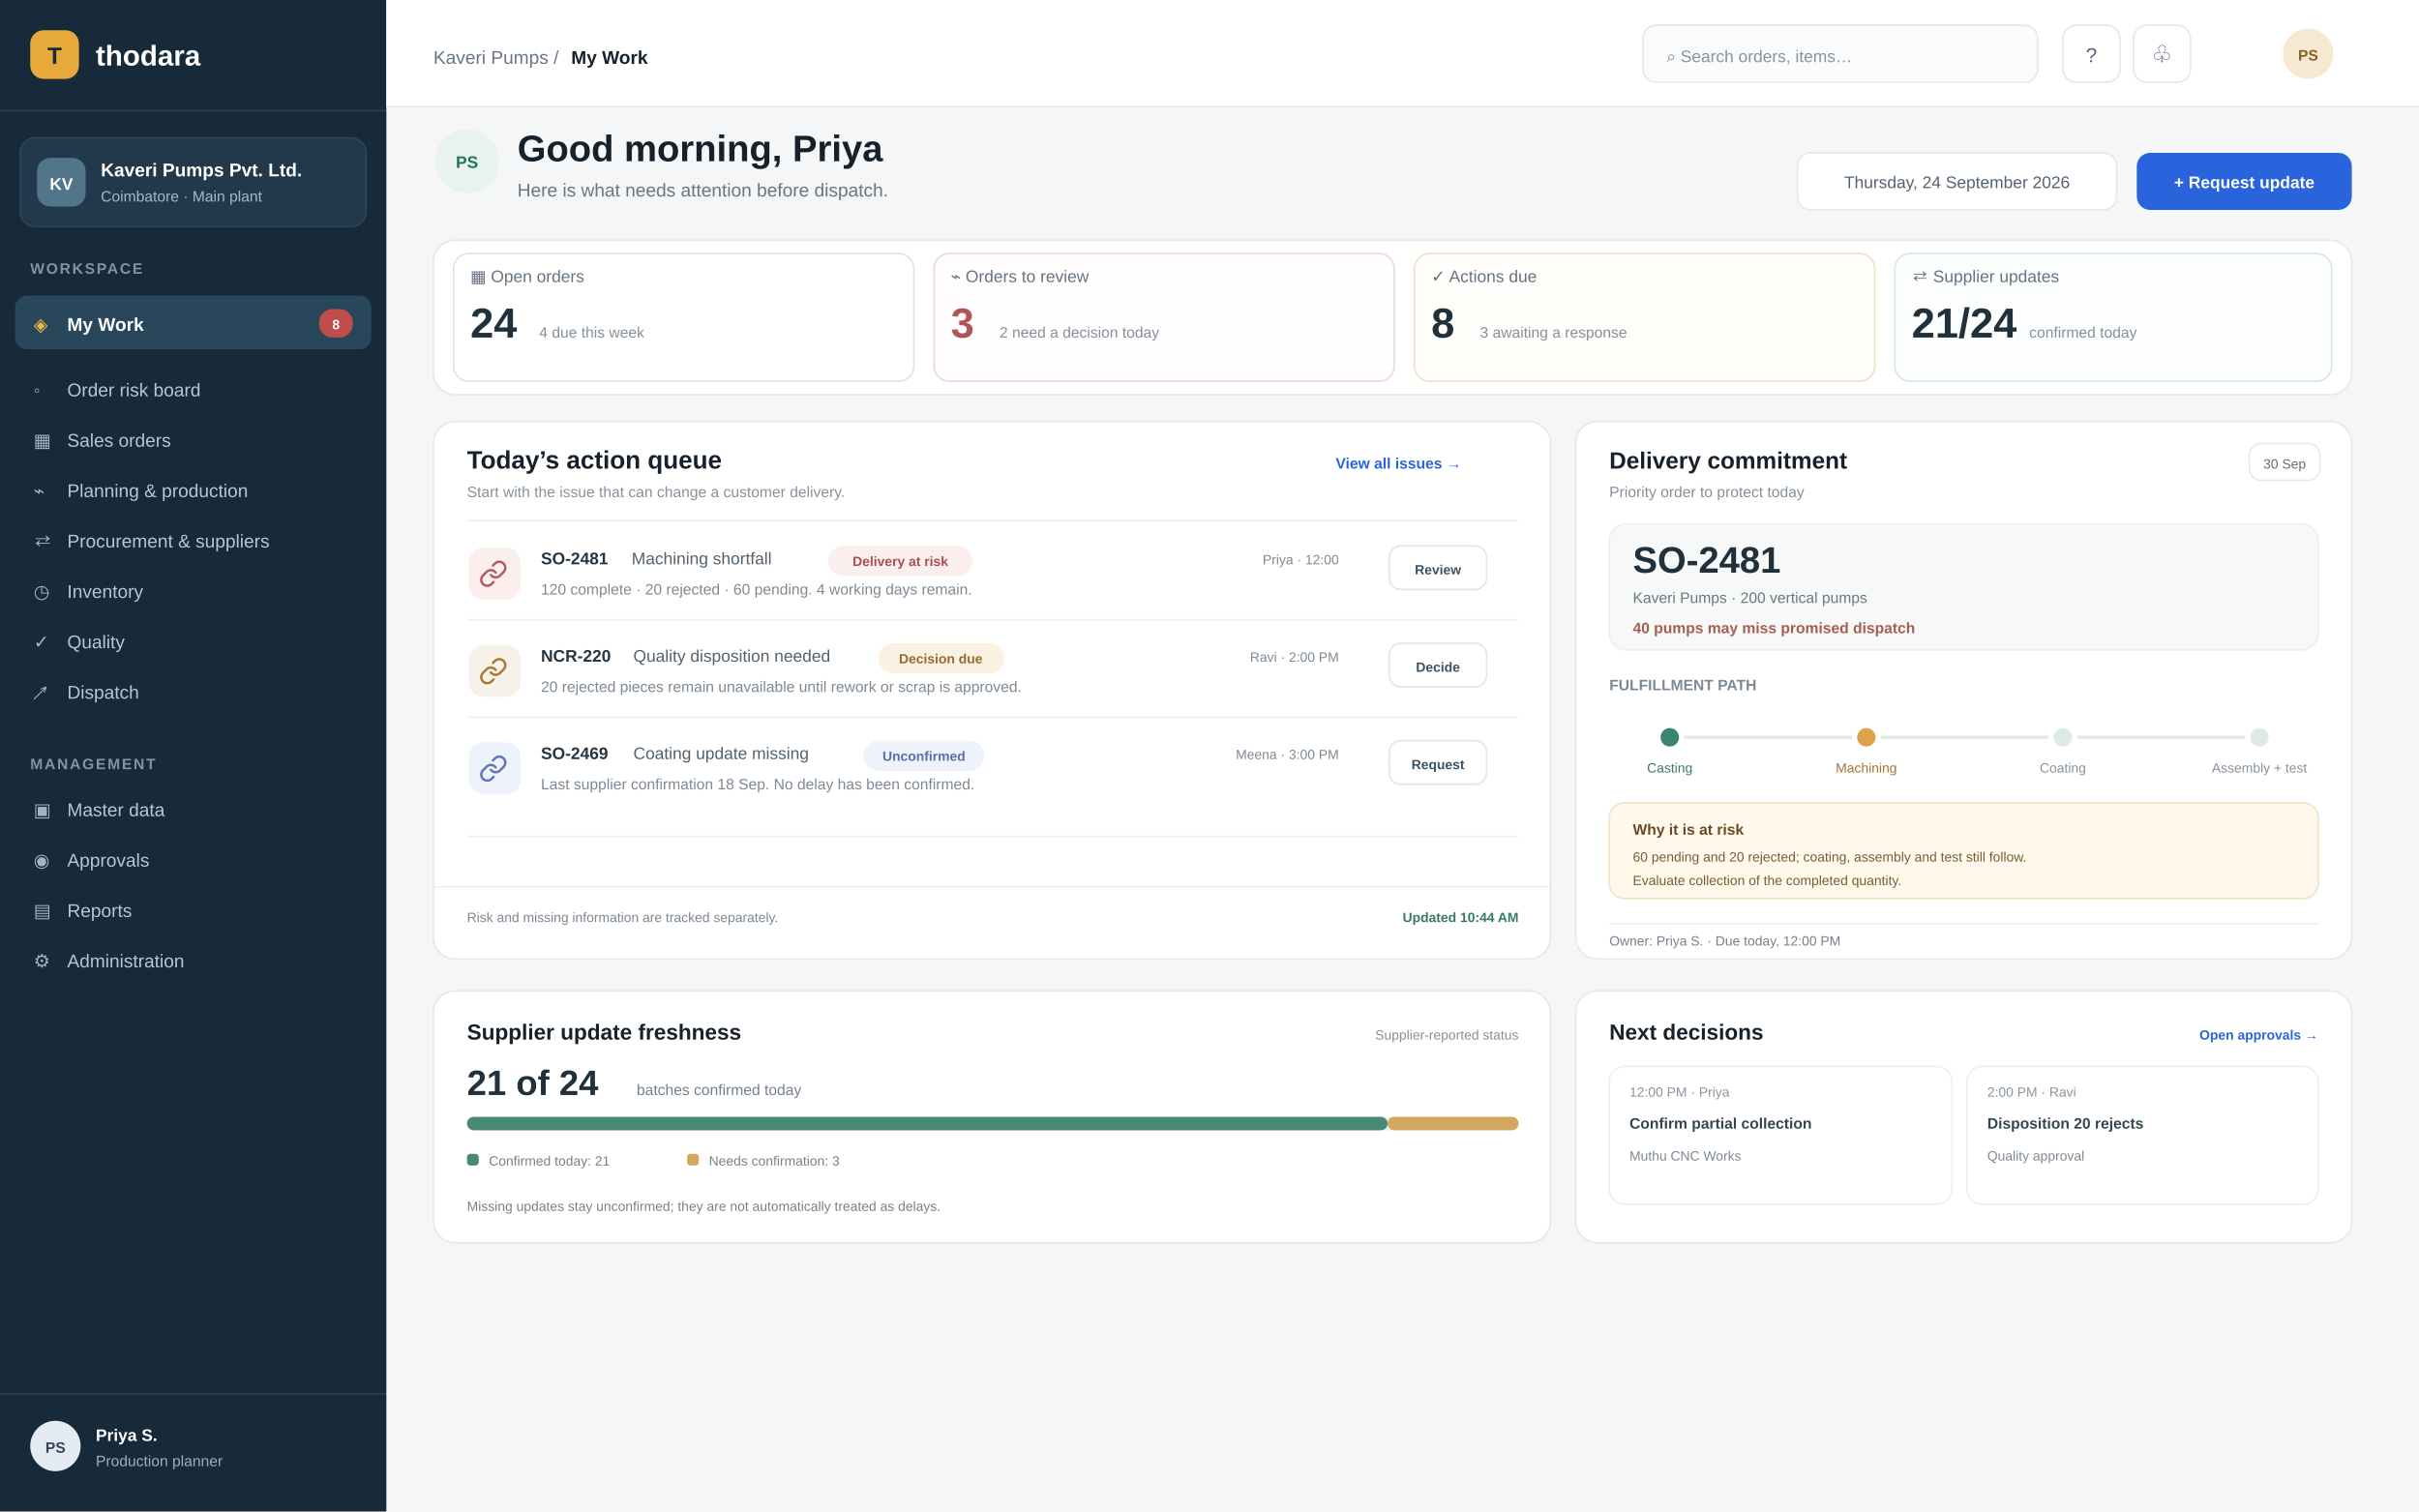
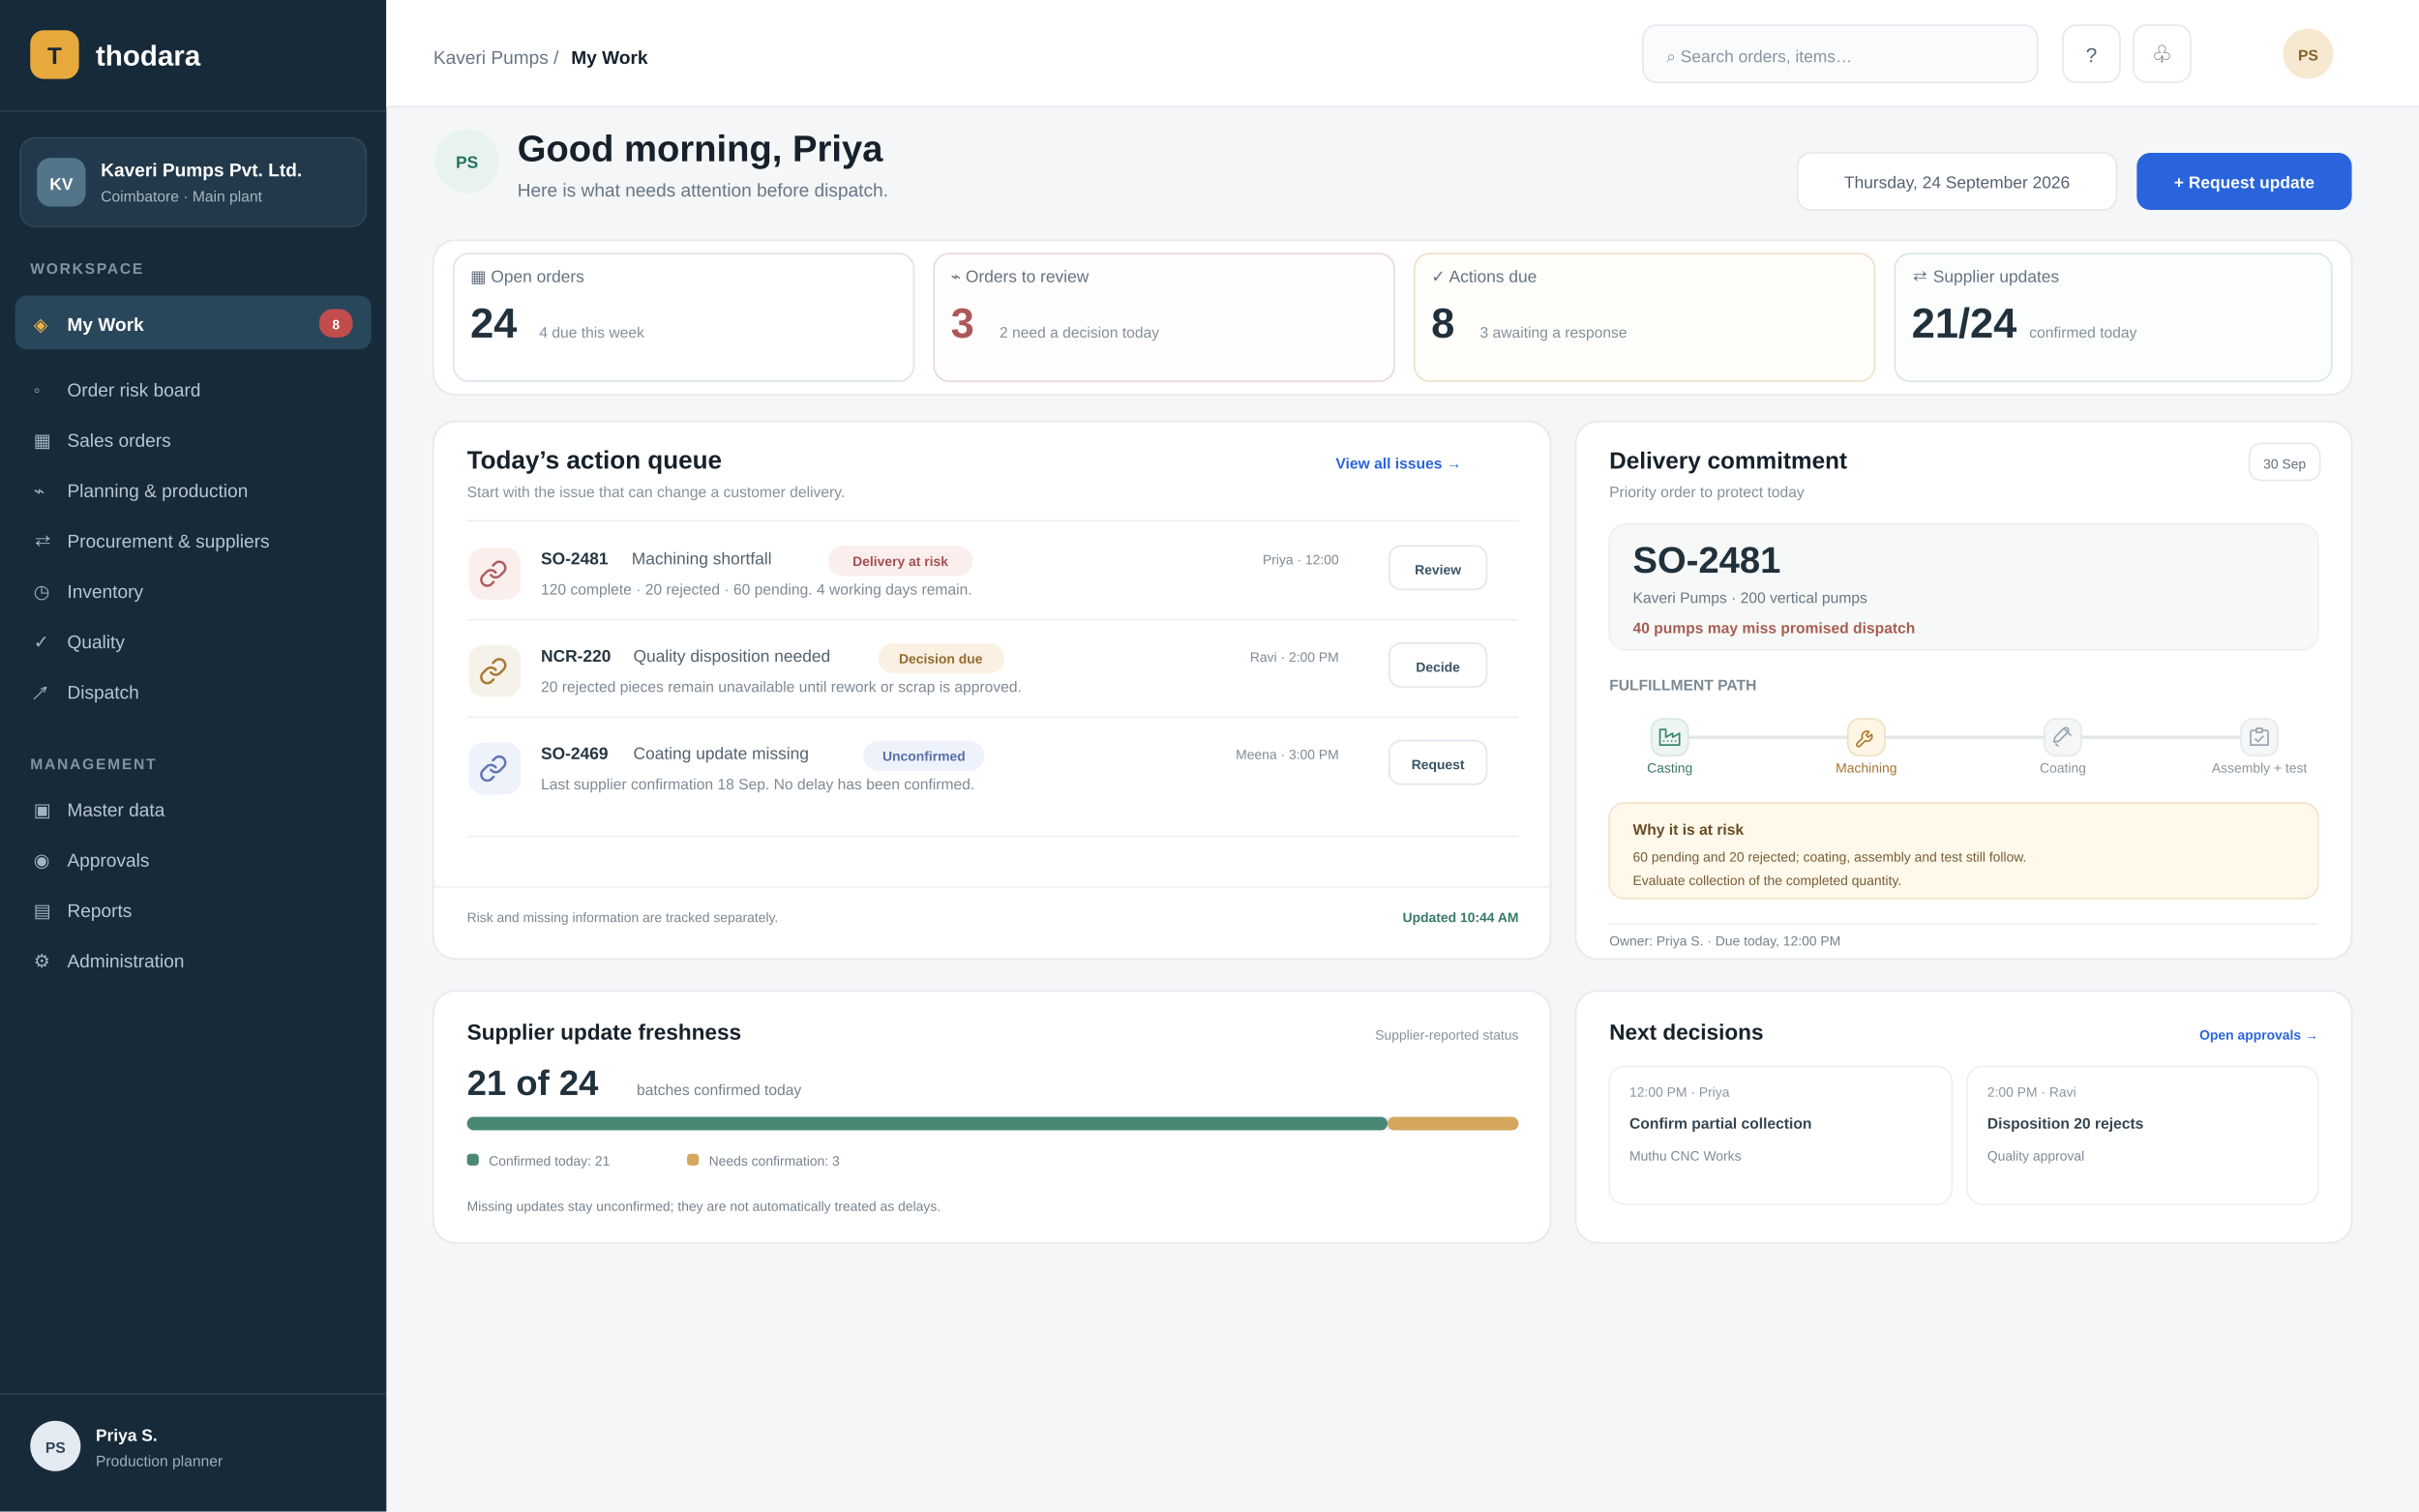
<svg xmlns="http://www.w3.org/2000/svg" width="1440" height="900" viewBox="0 0 1440 900">
  <defs>
    <filter id="s" x="-10%" y="-10%" width="120%" height="130%">
      <feDropShadow dx="0" dy="3" stdDeviation="5" flood-color="#17212b" flood-opacity=".06" />
    </filter>
  </defs>
  <rect width="1440" height="900" fill="#f4f6f8" />
  <rect width="230" height="900" fill="#172a3a" />
  <rect x="18" y="18" width="29" height="29" rx="8" fill="#e7a93b" />
  <text x="32.5" y="38" text-anchor="middle" font-family="Arial" font-size="14" font-weight="700" fill="#182938">T</text>
  <text x="57" y="39" font-family="Arial" font-size="17" font-weight="700" fill="#fff">thodara</text>
  <path d="M0 66H230" stroke="#ffffff18" />
  <rect x="12" y="82" width="206" height="53" rx="9" fill="#21394b" stroke="#ffffff16" />
  <rect x="22" y="94" width="29" height="29" rx="8" fill="#52758a" />
  <text x="36.5" y="113" text-anchor="middle" font-family="Arial" font-size="10" font-weight="700" fill="#fff">KV</text>
  <text x="60" y="105" font-family="Arial" font-size="11" font-weight="700" fill="#fff">Kaveri Pumps Pvt. Ltd.</text>
  <text x="60" y="120" font-family="Arial" font-size="9" fill="#a8b7c1">Coimbatore · Main plant</text>
  <text x="18" y="163" font-family="Arial" font-size="9" font-weight="700" letter-spacing="1" fill="#8094a3">WORKSPACE</text>
  <g font-family="Arial" font-size="11">
    <rect x="9" y="176" width="212" height="32" rx="7" fill="#29475b" />
    <text x="20" y="197" fill="#f0b443">◈</text>
    <text x="40" y="197" font-weight="700" fill="#fff">My Work</text>
    <rect x="190" y="184" width="20" height="17" rx="8" fill="#c04c4c" />
    <text x="200" y="196" text-anchor="middle" font-size="8" font-weight="700" fill="#fff">8</text>
    <text x="20" y="236" fill="#a2b4c1">◦</text>
    <text x="40" y="236" fill="#b9c6cf">Order risk board</text>
    <text x="20" y="266" fill="#a2b4c1">▦</text>
    <text x="40" y="266" fill="#b9c6cf">Sales orders</text>
    <text x="20" y="296" fill="#a2b4c1">⌁</text>
    <text x="40" y="296" fill="#b9c6cf">Planning &amp; production</text>
    <text x="20" y="326" fill="#a2b4c1">⇄</text>
    <text x="40" y="326" fill="#b9c6cf">Procurement &amp; suppliers</text>
    <text x="20" y="356" fill="#a2b4c1">◷</text>
    <text x="40" y="356" fill="#b9c6cf">Inventory</text>
    <text x="20" y="386" fill="#a2b4c1">✓</text>
    <text x="40" y="386" fill="#b9c6cf">Quality</text>
    <text x="20" y="416" fill="#a2b4c1">↗</text>
    <text x="40" y="416" fill="#b9c6cf">Dispatch</text>
    <text x="18" y="458" font-size="9" font-weight="700" letter-spacing="1" fill="#8094a3">MANAGEMENT</text>
    <text x="20" y="486" fill="#a2b4c1">▣</text>
    <text x="40" y="486" fill="#b9c6cf">Master data</text>
    <text x="20" y="516" fill="#a2b4c1">◉</text>
    <text x="40" y="516" fill="#b9c6cf">Approvals</text>
    <text x="20" y="546" fill="#a2b4c1">▤</text>
    <text x="40" y="546" fill="#b9c6cf">Reports</text>
    <text x="20" y="576" fill="#a2b4c1">⚙</text>
    <text x="40" y="576" fill="#b9c6cf">Administration</text>
  </g>
  <path d="M0 830H230" stroke="#ffffff18" />
  <circle cx="33" cy="861" r="15" fill="#e4eaf1" />
  <text x="33" y="865" text-anchor="middle" font-family="Arial" font-size="9" font-weight="700" fill="#304557">PS</text>
  <text x="57" y="858" font-family="Arial" font-size="10" font-weight="700" fill="#fff">Priya S.</text>
  <text x="57" y="873" font-family="Arial" font-size="9" fill="#9eafbc">Production planner</text>
  <rect x="230" width="1210" height="64" fill="#fff" />
  <path d="M230 63.5H1440" stroke="#e5e9ed" />
  <text x="258" y="38" font-family="Arial" font-size="11" fill="#687585">Kaveri Pumps /</text>
  <text x="340" y="38" font-family="Arial" font-size="11" font-weight="700" fill="#17212b">My Work</text>
  <rect x="978" y="15" width="235" height="34" rx="8" fill="#fafbfc" stroke="#e5e9ed" />
  <text x="992" y="37" font-family="Arial" font-size="10" fill="#8793a0">⌕  Search orders, items…</text>
  <rect x="1228" y="15" width="34" height="34" rx="8" fill="#fff" stroke="#e5e9ed" />
  <text x="1245" y="37" text-anchor="middle" font-family="Arial" font-size="12" fill="#536575">?</text>
  <rect x="1270" y="15" width="34" height="34" rx="8" fill="#fff" stroke="#e5e9ed" />
  <text x="1287" y="37" text-anchor="middle" font-family="Arial" font-size="14" fill="#536575">♧</text>
  <circle cx="1374" cy="32" r="15" fill="#f7e9d1" />
  <text x="1374" y="36" text-anchor="middle" font-family="Arial" font-size="9" font-weight="700" fill="#85602a">PS</text>
  <circle cx="278" cy="96" r="19" fill="#e8f2ef" />
  <text x="278" y="100" text-anchor="middle" font-family="Arial" font-size="10" font-weight="700" fill="#247260">PS</text>
  <text x="308" y="96" font-family="Arial" font-size="22" font-weight="700" fill="#17212b">Good morning, Priya</text>
  <text x="308" y="117" font-family="Arial" font-size="11" fill="#687585">Here is what needs attention before dispatch.</text>
  <rect x="1070" y="91" width="190" height="34" rx="8" fill="#fff" stroke="#e5e9ed" />
  <text x="1165" y="112" text-anchor="middle" font-family="Arial" font-size="10" fill="#536170">Thursday, 24 September 2026</text>
  <rect x="1272" y="91" width="128" height="34" rx="8" fill="#2964dc" />
  <text x="1336" y="112" text-anchor="middle" font-family="Arial" font-size="10" font-weight="700" fill="#fff">+ Request update</text>
  <g>
    <rect x="258" y="143" width="1142" height="92" rx="13" fill="#fff" stroke="#e5e9ed" />
    <rect x="270" y="151" width="274" height="76" rx="9" fill="#fff" stroke="#dce5ec" />
    <rect x="556" y="151" width="274" height="76" rx="9" fill="#fffdfd" stroke="#eadada" />
    <rect x="842" y="151" width="274" height="76" rx="9" fill="#fffefa" stroke="#eee2cb" />
    <rect x="1128" y="151" width="260" height="76" rx="9" fill="#fcfefd" stroke="#d8e8e2" />
  </g>
  <g font-family="Arial">
    <text x="280" y="168" font-size="10" fill="#647281">▦  Open orders</text>
    <text x="280" y="201" font-size="25" font-weight="700" fill="#20313c">24</text>
    <text x="321" y="201" font-size="9" fill="#83909b">4 due this week</text>
    <text x="566" y="168" font-size="10" fill="#647281">⌁  Orders to review</text>
    <text x="566" y="201" font-size="25" font-weight="700" fill="#ad5758">3</text>
    <text x="595" y="201" font-size="9" fill="#83909b">2 need a decision today</text>
    <text x="852" y="168" font-size="10" fill="#647281">✓  Actions due</text>
    <text x="852" y="201" font-size="25" font-weight="700" fill="#20313c">8</text>
    <text x="881" y="201" font-size="9" fill="#83909b">3 awaiting a response</text>
    <text x="1138" y="168" font-size="10" fill="#647281">⇄  Supplier updates</text>
    <text x="1138" y="201" font-size="25" font-weight="700" fill="#20313c">21/24</text>
    <text x="1208" y="201" font-size="9" fill="#83909b">confirmed today</text>
  </g>
  <g>
    <rect x="258" y="251" width="665" height="320" rx="13" fill="#fff" stroke="#e5e9ed" />
    <rect x="938" y="251" width="462" height="320" rx="13" fill="#fff" stroke="#e5e9ed" />
  </g>
  <text x="278" y="279" font-family="Arial" font-size="15" font-weight="700" fill="#17212b">Today’s action queue</text>
  <text x="278" y="296" font-family="Arial" font-size="9" fill="#85919c">Start with the issue that can change a customer delivery.</text>
  <text x="870" y="279" text-anchor="end" font-family="Arial" font-size="9" font-weight="700" fill="#2964dc">View all issues →</text>
  <path d="M278 310H904" stroke="#edf0f2" />
  <g font-family="Arial">
    <rect x="279" y="326" width="31" height="31" rx="9" fill="#fbefee" />
    <g transform="translate(285 333) scale(.72)" fill="none" stroke="#ae5e5e" stroke-width="2" stroke-linecap="round" stroke-linejoin="round">
      <path d="M10 13a5 5 0 0 0 7.54.54l3-3a5 5 0 0 0-7.07-7.07l-1.72 1.71" />
      <path d="M14 11a5 5 0 0 0-7.54-.54l-3 3a5 5 0 0 0 7.07 7.07l1.71-1.71" />
    </g>
    <text x="322" y="336" font-size="10" font-weight="700" fill="#253541">SO-2481</text>
    <text x="376" y="336" font-size="10" fill="#52616d">Machining shortfall</text>
    <rect x="493" y="325" width="86" height="18" rx="9" fill="#fbefee" />
    <text x="536" y="337" text-anchor="middle" font-size="8" font-weight="700" fill="#a84d50">Delivery at risk</text>
    <text x="322" y="354" font-size="9" fill="#7d8994">120 complete · 20 rejected · 60 pending. 4 working days remain.</text>
    <text x="797" y="336" text-anchor="end" font-size="8" fill="#7d8994">Priya · 12:00</text>
    <rect x="827" y="325" width="58" height="26" rx="7" fill="#fff" stroke="#e2e7eb" />
    <text x="856" y="342" text-anchor="middle" font-size="8" font-weight="700" fill="#385366">Review</text>
    <path d="M278 369H904" stroke="#edf0f2" />
    <rect x="279" y="384" width="31" height="31" rx="9" fill="#f6f2ea" />
    <g transform="translate(285 391) scale(.72)" fill="none" stroke="#a97936" stroke-width="2" stroke-linecap="round" stroke-linejoin="round">
      <path d="M10 13a5 5 0 0 0 7.54.54l3-3a5 5 0 0 0-7.07-7.07l-1.72 1.71" />
      <path d="M14 11a5 5 0 0 0-7.54-.54l-3 3a5 5 0 0 0 7.07 7.07l1.71-1.71" />
    </g>
    <text x="322" y="394" font-size="10" font-weight="700" fill="#253541">NCR-220</text>
    <text x="377" y="394" font-size="10" fill="#52616d">Quality disposition needed</text>
    <rect x="523" y="383" width="75" height="18" rx="9" fill="#faf1e2" />
    <text x="560" y="395" text-anchor="middle" font-size="8" font-weight="700" fill="#936a2e">Decision due</text>
    <text x="322" y="412" font-size="9" fill="#7d8994">20 rejected pieces remain unavailable until rework or scrap is approved.</text>
    <text x="797" y="394" text-anchor="end" font-size="8" fill="#7d8994">Ravi · 2:00 PM</text>
    <rect x="827" y="383" width="58" height="26" rx="7" fill="#fff" stroke="#e2e7eb" />
    <text x="856" y="400" text-anchor="middle" font-size="8" font-weight="700" fill="#385366">Decide</text>
    <path d="M278 427H904" stroke="#edf0f2" />
    <rect x="279" y="442" width="31" height="31" rx="9" fill="#eef2fb" />
    <g transform="translate(285 449) scale(.72)" fill="none" stroke="#6176b4" stroke-width="2" stroke-linecap="round" stroke-linejoin="round">
      <path d="M10 13a5 5 0 0 0 7.54.54l3-3a5 5 0 0 0-7.07-7.07l-1.72 1.71" />
      <path d="M14 11a5 5 0 0 0-7.54-.54l-3 3a5 5 0 0 0 7.07 7.07l1.71-1.71" />
    </g>
    <text x="322" y="452" font-size="10" font-weight="700" fill="#253541">SO-2469</text>
    <text x="377" y="452" font-size="10" fill="#52616d">Coating update missing</text>
    <rect x="514" y="441" width="72" height="18" rx="9" fill="#eef2fb" />
    <text x="550" y="453" text-anchor="middle" font-size="8" font-weight="700" fill="#586ea9">Unconfirmed</text>
    <text x="322" y="470" font-size="9" fill="#7d8994">Last supplier confirmation 18 Sep. No delay has been confirmed.</text>
    <text x="797" y="452" text-anchor="end" font-size="8" fill="#7d8994">Meena · 3:00 PM</text>
    <rect x="827" y="441" width="58" height="26" rx="7" fill="#fff" stroke="#e2e7eb" />
    <text x="856" y="458" text-anchor="middle" font-size="8" font-weight="700" fill="#385366">Request</text>
  </g>
  <path d="M278 498H904M258 528H923" stroke="#edf0f2" />
  <text x="278" y="549" font-family="Arial" font-size="8" fill="#7b8792">Risk and missing information are tracked separately.</text>
  <text x="904" y="549" text-anchor="end" font-family="Arial" font-size="8" font-weight="700" fill="#387966">Updated 10:44 AM</text>
  <text x="958" y="279" font-family="Arial" font-size="14" font-weight="700" fill="#17212b">Delivery commitment</text>
  <text x="958" y="296" font-family="Arial" font-size="9" fill="#83909b">Priority order to protect today</text>
  <rect x="1339" y="264" width="42" height="22" rx="7" fill="#fff" stroke="#e7eaed" />
  <text x="1360" y="279" text-anchor="middle" font-family="Arial" font-size="8" fill="#5f6e7b">30 Sep</text>
  <rect x="958" y="312" width="422" height="75" rx="10" fill="#f7f9f8" stroke="#edf0ee" />
  <text x="972" y="341" font-family="Arial" font-size="22" font-weight="700" fill="#20313c">SO-2481</text>
  <text x="972" y="359" font-family="Arial" font-size="9" fill="#687783">Kaveri Pumps · 200 vertical pumps</text>
  <text x="972" y="377" font-family="Arial" font-size="9" font-weight="700" fill="#a65d51">40 pumps may miss promised dispatch</text>
  <text x="958" y="411" font-family="Arial" font-size="9" font-weight="700" fill="#7c8994">FULFILLMENT PATH</text>
  <path d="M989 439H1347" stroke="#e2e8e5" stroke-width="2" />
  <g font-family="Arial" font-size="8" text-anchor="middle">
-     <circle cx="994" cy="439" r="7" fill="#398572" stroke="#fff" stroke-width="3" />
-     <circle cx="1111" cy="439" r="7" fill="#dda24b" stroke="#fff" stroke-width="3" />
-     <circle cx="1228" cy="439" r="7" fill="#dcebe6" stroke="#fff" stroke-width="3" />
-     <circle cx="1345" cy="439" r="7" fill="#dcebe6" stroke="#fff" stroke-width="3" />
+     <rect x="983" y="428" width="22" height="22" rx="7" fill="#edf5f1" stroke="#d7e8e0" />
+     <g transform="translate(987 432) scale(.58)" fill="none" stroke="#398572" stroke-width="1.7" stroke-linecap="round" stroke-linejoin="round">
+       <path d="M2 20h20V8l-7 4V8l-7 4V4H2z" />
+       <path d="M6 16h.01M10 16h.01M14 16h.01M18 16h.01" />
+     </g>
+     <rect x="1100" y="428" width="22" height="22" rx="7" fill="#fff5e5" stroke="#f0e0c1" />
+     <g transform="translate(1104 432) scale(.58)" fill="none" stroke="#b17b2c" stroke-width="1.7" stroke-linecap="round" stroke-linejoin="round">
+       <path d="M14.7 6.3a5 5 0 0 0-6.6 6.6l-5.5 5.5a2 2 0 0 0 2.8 2.8l5.5-5.5a5 5 0 0 0 6.6-6.6L14 12l-2-2z" />
+     </g>
+     <rect x="1217" y="428" width="22" height="22" rx="7" fill="#f4f6f7" stroke="#e5eaed" />
+     <g transform="translate(1221 432) scale(.58)" fill="none" stroke="#9aa5ae" stroke-width="1.7" stroke-linecap="round" stroke-linejoin="round">
+       <path d="m14 4 6 6" />
+       <path d="M17 3a2.8 2.8 0 0 0-4 0L4 12l-1 5 5-1 9-9a2.8 2.8 0 0 0 0-4z" />
+       <path d="m5 19 2 2" />
+     </g>
+     <rect x="1334" y="428" width="22" height="22" rx="7" fill="#f4f6f7" stroke="#e5eaed" />
+     <g transform="translate(1338 432) scale(.58)" fill="none" stroke="#9aa5ae" stroke-width="1.7" stroke-linecap="round" stroke-linejoin="round">
+       <path d="M9 5H5a2 2 0 0 0-2 2v13h18V7a2 2 0 0 0-2-2h-4" />
+       <path d="M9 3h6v4H9z" />
+       <path d="m8 14 2.5 2.5L16 11" />
+     </g>
    <text x="994" y="460" fill="#397967">Casting</text>
    <text x="1111" y="460" fill="#a5722f">Machining</text>
    <text x="1228" y="460" fill="#87939d">Coating</text>
    <text x="1345" y="460" fill="#87939d">Assembly + test</text>
  </g>
  <rect x="958" y="478" width="422" height="57" rx="9" fill="#fff8eb" stroke="#f1e4c9" />
  <text x="972" y="497" font-family="Arial" font-size="9" font-weight="700" fill="#674b22">Why it is at risk</text>
  <text x="972" y="513" font-family="Arial" font-size="8" fill="#775d34">60 pending and 20 rejected; coating, assembly and test still follow.</text>
  <text x="972" y="527" font-family="Arial" font-size="8" fill="#775d34">Evaluate collection of the completed quantity.</text>
  <path d="M958 550H1380" stroke="#edf0f2" />
  <text x="958" y="563" font-family="Arial" font-size="8" fill="#74818d">Owner: Priya S. · Due today, 12:00 PM</text>
  <g>
    <rect x="258" y="590" width="665" height="150" rx="13" fill="#fff" stroke="#e5e9ed" />
    <rect x="938" y="590" width="462" height="150" rx="13" fill="#fff" stroke="#e5e9ed" />
  </g>
  <text x="278" y="619" font-family="Arial" font-size="13" font-weight="700" fill="#17212b">Supplier update freshness</text>
  <text x="904" y="619" text-anchor="end" font-family="Arial" font-size="8" fill="#83909b">Supplier-reported status</text>
  <text x="278" y="652" font-family="Arial" font-size="21" font-weight="700" fill="#20313c">21 of 24</text>
  <text x="379" y="652" font-family="Arial" font-size="9" fill="#74818d">batches confirmed today</text>
  <rect x="278" y="665" width="626" height="8" rx="4" fill="#edf0f2" />
  <rect x="278" y="665" width="548" height="8" rx="4" fill="#488875" />
  <rect x="826" y="665" width="78" height="8" rx="4" fill="#d5a75e" />
  <rect x="278" y="687" width="7" height="7" rx="2" fill="#488875" />
  <text x="291" y="694" font-family="Arial" font-size="8" fill="#75818d">Confirmed today: 21</text>
  <rect x="409" y="687" width="7" height="7" rx="2" fill="#d5a75e" />
  <text x="422" y="694" font-family="Arial" font-size="8" fill="#75818d">Needs confirmation: 3</text>
  <text x="278" y="721" font-family="Arial" font-size="8" fill="#74818d">Missing updates stay unconfirmed; they are not automatically treated as delays.</text>
  <text x="958" y="619" font-family="Arial" font-size="13" font-weight="700" fill="#17212b">Next decisions</text>
  <text x="1380" y="619" text-anchor="end" font-family="Arial" font-size="8" font-weight="700" fill="#2964dc">Open approvals →</text>
  <rect x="958" y="635" width="204" height="82" rx="9" fill="#fff" stroke="#edf0f2" />
  <text x="970" y="653" font-family="Arial" font-size="8" fill="#89949e">12:00 PM · Priya</text>
  <text x="970" y="672" font-family="Arial" font-size="9" font-weight="700" fill="#344652">Confirm partial collection</text>
  <text x="970" y="691" font-family="Arial" font-size="8" fill="#7d8994">Muthu CNC Works</text>
  <rect x="1171" y="635" width="209" height="82" rx="9" fill="#fff" stroke="#edf0f2" />
  <text x="1183" y="653" font-family="Arial" font-size="8" fill="#89949e">2:00 PM · Ravi</text>
  <text x="1183" y="672" font-family="Arial" font-size="9" font-weight="700" fill="#344652">Disposition 20 rejects</text>
  <text x="1183" y="691" font-family="Arial" font-size="8" fill="#7d8994">Quality approval</text>
</svg>
